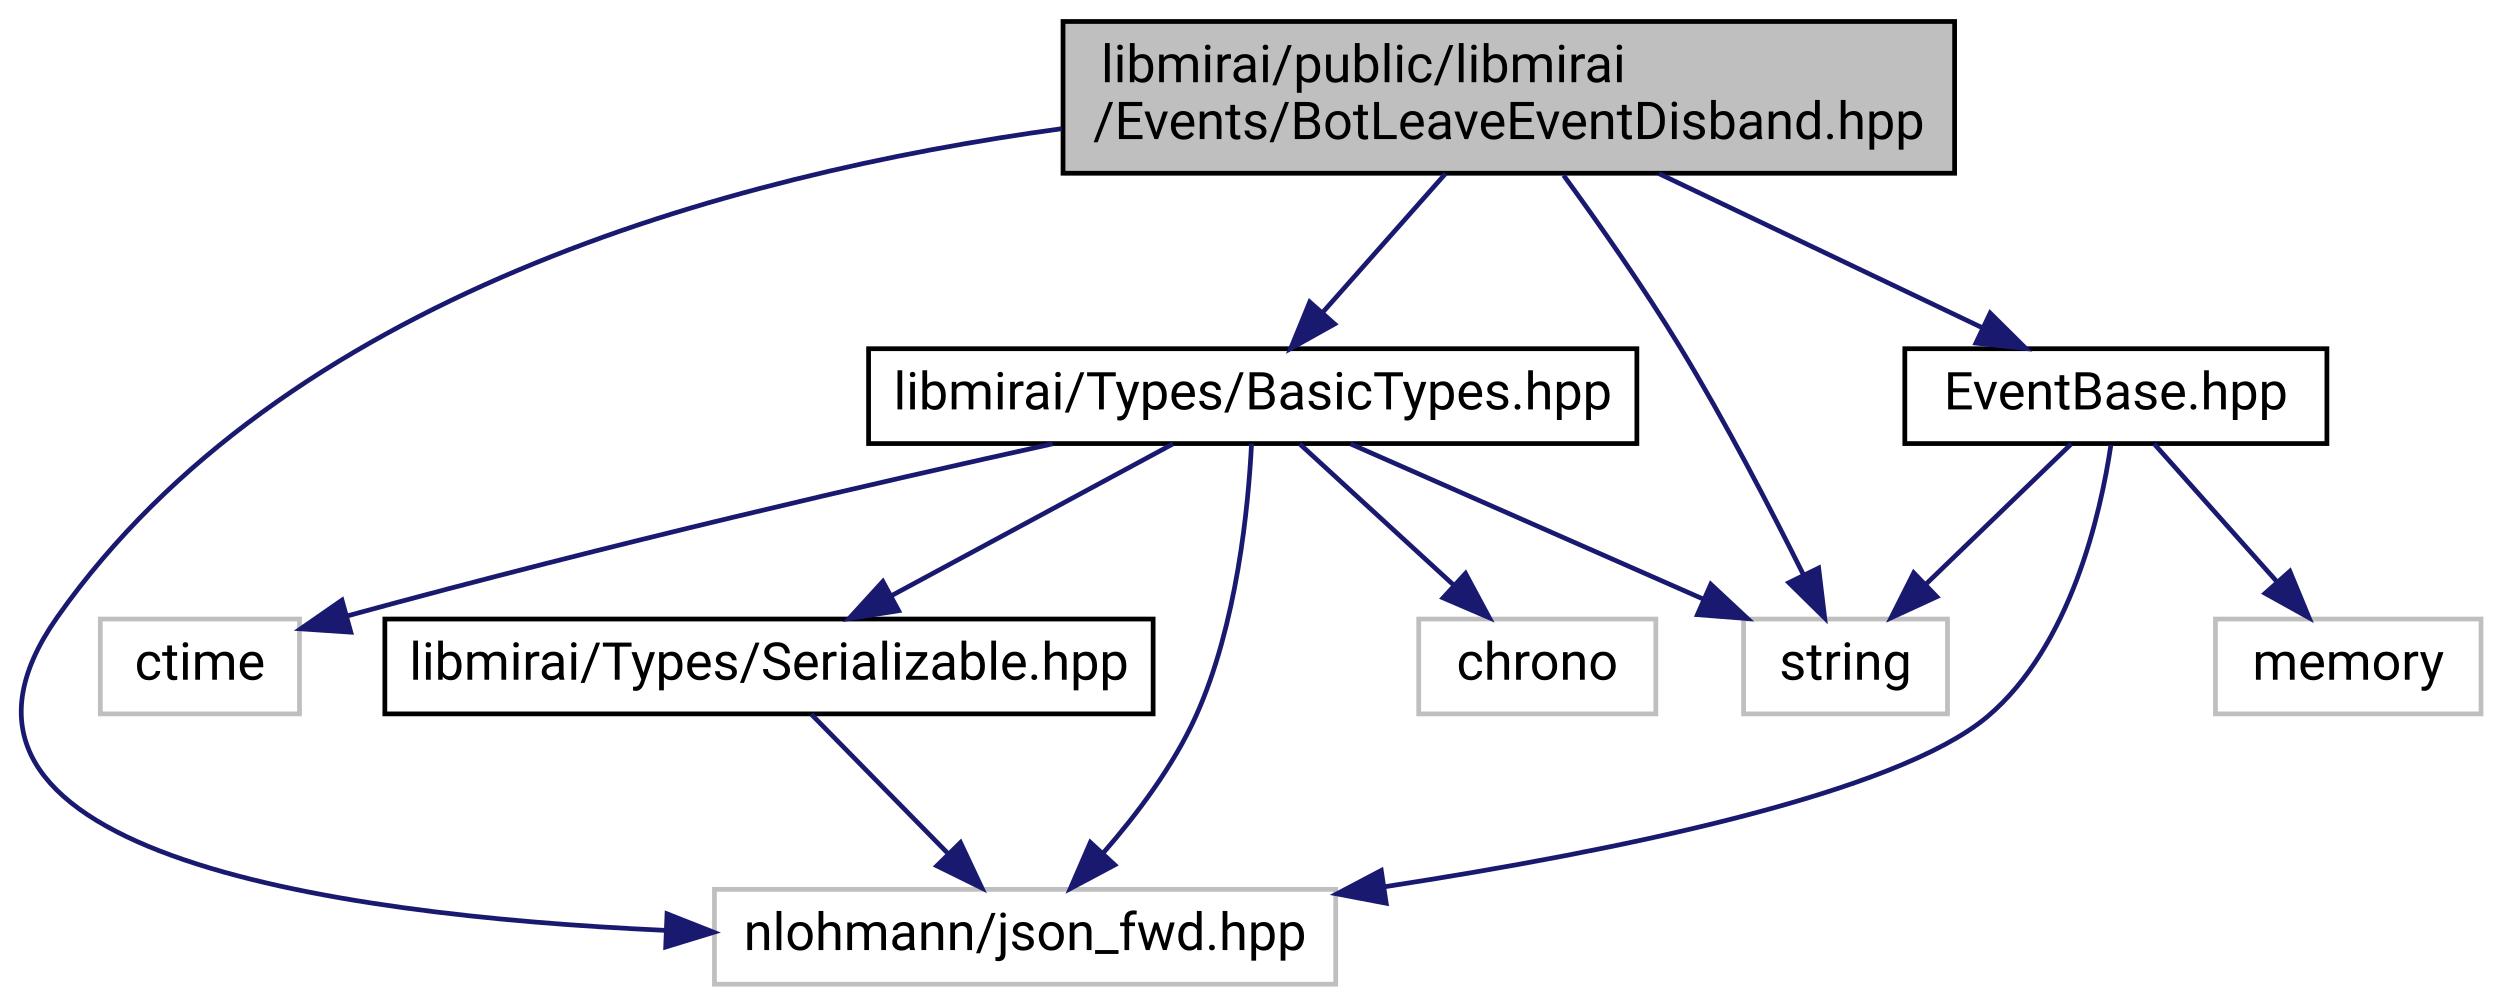
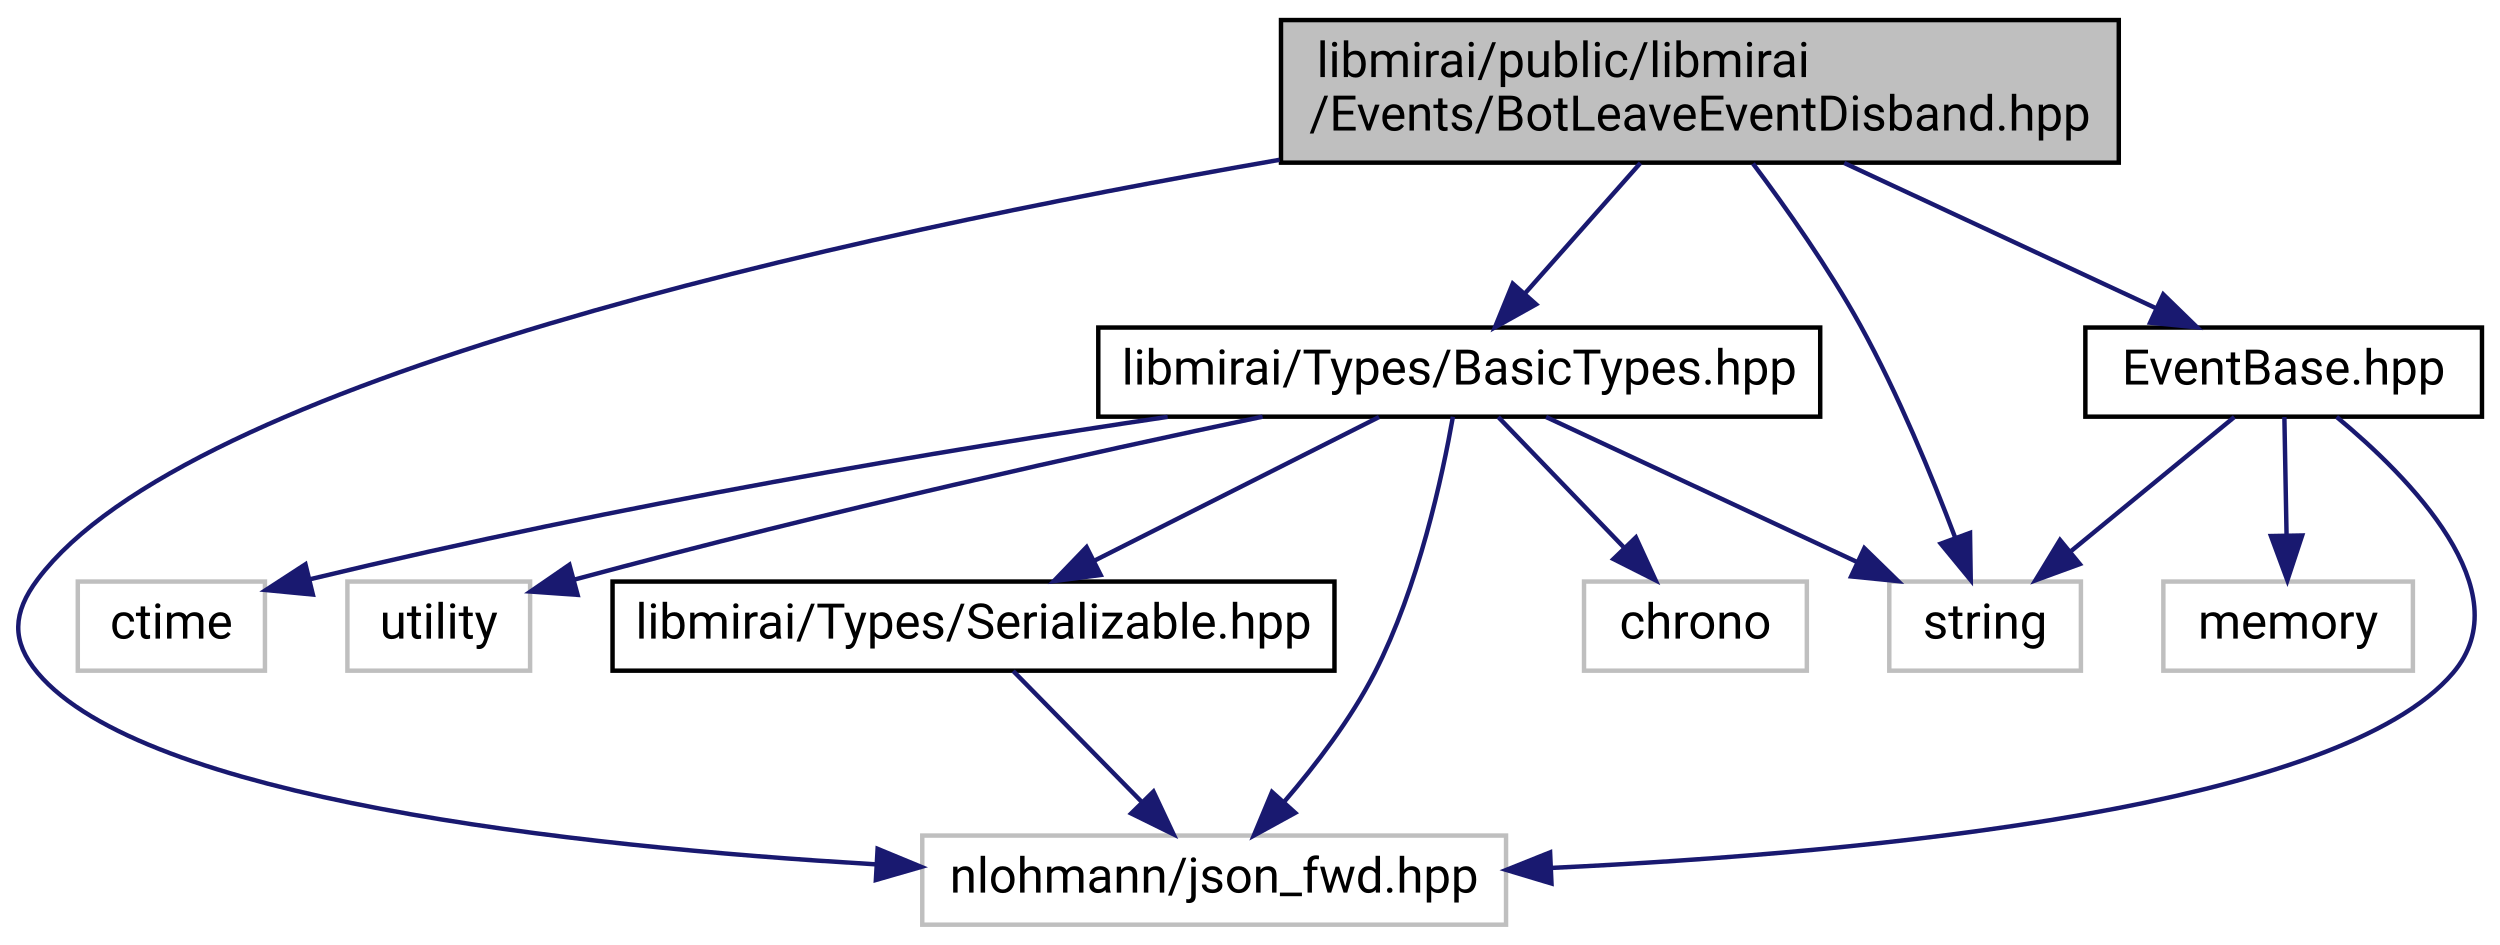
- <svg xmlns="http://www.w3.org/2000/svg" xmlns:xlink="http://www.w3.org/1999/xlink" width="527pt" height="212pt" viewBox="0.00 0.00 527.15 212.00">
+ <svg xmlns="http://www.w3.org/2000/svg" xmlns:xlink="http://www.w3.org/1999/xlink" width="561pt" height="212pt" viewBox="0.00 0.00 560.91 212.00">
  <g id="graph0" class="graph" transform="scale(1 1) rotate(0) translate(4 208)">
    <g id="node1" class="node">
      <g id="a_node1">
        <a xlink:title=" ">
-           <polygon fill="#bfbfbf" stroke="black" points="220.15,-171.5 220.15,-203.5 408.15,-203.5 408.15,-171.5 220.15,-171.5" />
-           <text text-anchor="start" x="228.15" y="-190.7" font-family="-apple-system, BlinkMacSystemFont, 'Segoe UI', Roboto, Oxygen, Ubuntu, Cantarell, 'Fira Sans', 'Droid Sans', 'Helvetica Neue', sans-serif" font-size="11.00">libmirai/public/libmirai</text>
-           <text text-anchor="middle" x="314.15" y="-178.7" font-family="-apple-system, BlinkMacSystemFont, 'Segoe UI', Roboto, Oxygen, Ubuntu, Cantarell, 'Fira Sans', 'Droid Sans', 'Helvetica Neue', sans-serif" font-size="11.00">/Events/BotLeaveEventDisband.hpp</text>
+           <polygon fill="#bfbfbf" stroke="black" points="283.41,-171.5 283.41,-203.5 471.41,-203.5 471.41,-171.5 283.41,-171.5" />
+           <text text-anchor="start" x="291.41" y="-190.7" font-family="-apple-system, BlinkMacSystemFont, 'Segoe UI', Roboto, Oxygen, Ubuntu, Cantarell, 'Fira Sans', 'Droid Sans', 'Helvetica Neue', sans-serif" font-size="11.00">libmirai/public/libmirai</text>
+           <text text-anchor="middle" x="377.41" y="-178.7" font-family="-apple-system, BlinkMacSystemFont, 'Segoe UI', Roboto, Oxygen, Ubuntu, Cantarell, 'Fira Sans', 'Droid Sans', 'Helvetica Neue', sans-serif" font-size="11.00">/Events/BotLeaveEventDisband.hpp</text>
        </a>
      </g>
    </g>
    <g id="node2" class="node">
      <g id="a_node2">
        <a xlink:title=" ">
-           <polygon fill="none" stroke="#bfbfbf" points="363.65,-57.5 363.65,-77.5 406.65,-77.5 406.65,-57.5 363.65,-57.5" />
-           <text text-anchor="middle" x="385.15" y="-64.7" font-family="-apple-system, BlinkMacSystemFont, 'Segoe UI', Roboto, Oxygen, Ubuntu, Cantarell, 'Fira Sans', 'Droid Sans', 'Helvetica Neue', sans-serif" font-size="11.00">string</text>
+           <polygon fill="none" stroke="#bfbfbf" points="419.91,-57.5 419.91,-77.5 462.91,-77.5 462.91,-57.5 419.91,-57.5" />
+           <text text-anchor="middle" x="441.41" y="-64.7" font-family="-apple-system, BlinkMacSystemFont, 'Segoe UI', Roboto, Oxygen, Ubuntu, Cantarell, 'Fira Sans', 'Droid Sans', 'Helvetica Neue', sans-serif" font-size="11.00">string</text>
        </a>
      </g>
    </g>
    <g id="edge1" class="edge">
-       <path fill="none" stroke="midnightblue" d="M325.7,-171.06C333.04,-161.01 342.54,-147.48 350.15,-135 359.78,-119.2 369.48,-100.49 376.22,-86.95" />
-       <polygon fill="midnightblue" stroke="midnightblue" points="379.48,-88.25 380.75,-77.74 373.2,-85.17 379.48,-88.25" />
+       <path fill="none" stroke="midnightblue" d="M389.33,-171.28C396.81,-161.31 406.34,-147.8 413.41,-135 421.91,-119.6 429.51,-101.08 434.64,-87.5" />
+       <polygon fill="midnightblue" stroke="midnightblue" points="438.03,-88.42 438.19,-77.82 431.46,-86 438.03,-88.42" />
    </g>
    <g id="node3" class="node">
      <g id="a_node3">
        <a xlink:title=" ">
-           <polygon fill="none" stroke="#bfbfbf" points="146.65,-0.5 146.65,-20.5 277.65,-20.5 277.65,-0.5 146.65,-0.5" />
-           <text text-anchor="middle" x="212.15" y="-7.7" font-family="-apple-system, BlinkMacSystemFont, 'Segoe UI', Roboto, Oxygen, Ubuntu, Cantarell, 'Fira Sans', 'Droid Sans', 'Helvetica Neue', sans-serif" font-size="11.00">nlohmann/json_fwd.hpp</text>
+           <polygon fill="none" stroke="#bfbfbf" points="202.91,-0.5 202.91,-20.5 333.91,-20.5 333.91,-0.5 202.91,-0.5" />
+           <text text-anchor="middle" x="268.41" y="-7.7" font-family="-apple-system, BlinkMacSystemFont, 'Segoe UI', Roboto, Oxygen, Ubuntu, Cantarell, 'Fira Sans', 'Droid Sans', 'Helvetica Neue', sans-serif" font-size="11.00">nlohmann/json_fwd.hpp</text>
        </a>
      </g>
    </g>
    <g id="edge2" class="edge">
-       <path fill="none" stroke="midnightblue" d="M219.88,-180.9C148.8,-171.14 55.71,-145.33 8.15,-78 -26.73,-28.63 64.58,-15.13 136.11,-11.86" />
-       <polygon fill="midnightblue" stroke="midnightblue" points="136.65,-15.34 146.5,-11.45 136.37,-8.35 136.65,-15.34" />
+       <path fill="none" stroke="midnightblue" d="M283.08,-172.14C183.99,-154.9 37.91,-122.63 4.41,-78 -1.2,-70.54 -1.61,-64.14 4.41,-57 28.11,-28.86 123.36,-18.12 192.66,-14.03" />
+       <polygon fill="midnightblue" stroke="midnightblue" points="192.89,-17.52 202.68,-13.47 192.5,-10.53 192.89,-17.52" />
    </g>
    <g id="node4" class="node">
      <g id="a_node4">
        <a xlink:href="BasicTypes_8hpp.html" target="_top" xlink:title=" ">
-           <polygon fill="none" stroke="black" points="179.15,-114.5 179.15,-134.5 341.15,-134.5 341.15,-114.5 179.15,-114.5" />
-           <text text-anchor="middle" x="260.15" y="-121.7" font-family="-apple-system, BlinkMacSystemFont, 'Segoe UI', Roboto, Oxygen, Ubuntu, Cantarell, 'Fira Sans', 'Droid Sans', 'Helvetica Neue', sans-serif" font-size="11.00">libmirai/Types/BasicTypes.hpp</text>
+           <polygon fill="none" stroke="black" points="242.41,-114.5 242.41,-134.5 404.41,-134.5 404.41,-114.5 242.41,-114.5" />
+           <text text-anchor="middle" x="323.41" y="-121.7" font-family="-apple-system, BlinkMacSystemFont, 'Segoe UI', Roboto, Oxygen, Ubuntu, Cantarell, 'Fira Sans', 'Droid Sans', 'Helvetica Neue', sans-serif" font-size="11.00">libmirai/Types/BasicTypes.hpp</text>
        </a>
      </g>
    </g>
    <g id="edge3" class="edge">
-       <path fill="none" stroke="midnightblue" d="M300.8,-171.42C292.96,-162.56 283.03,-151.35 274.95,-142.22" />
-       <polygon fill="midnightblue" stroke="midnightblue" points="277.41,-139.71 268.16,-134.55 272.17,-144.35 277.41,-139.71" />
+       <path fill="none" stroke="midnightblue" d="M364.06,-171.42C356.22,-162.56 346.29,-151.35 338.21,-142.22" />
+       <polygon fill="midnightblue" stroke="midnightblue" points="340.66,-139.71 331.42,-134.55 335.42,-144.35 340.66,-139.71" />
    </g>
-     <g id="node8" class="node">
-       <g id="a_node8">
+     <g id="node9" class="node">
+       <g id="a_node9">
        <a xlink:href="EventBase_8hpp.html" target="_top" xlink:title=" ">
-           <polygon fill="none" stroke="black" points="397.65,-114.5 397.65,-134.5 486.65,-134.5 486.65,-114.5 397.65,-114.5" />
-           <text text-anchor="middle" x="442.15" y="-121.7" font-family="-apple-system, BlinkMacSystemFont, 'Segoe UI', Roboto, Oxygen, Ubuntu, Cantarell, 'Fira Sans', 'Droid Sans', 'Helvetica Neue', sans-serif" font-size="11.00">EventBase.hpp</text>
+           <polygon fill="none" stroke="black" points="463.91,-114.5 463.91,-134.5 552.91,-134.5 552.91,-114.5 463.91,-114.5" />
+           <text text-anchor="middle" x="508.41" y="-121.7" font-family="-apple-system, BlinkMacSystemFont, 'Segoe UI', Roboto, Oxygen, Ubuntu, Cantarell, 'Fira Sans', 'Droid Sans', 'Helvetica Neue', sans-serif" font-size="11.00">EventBase.hpp</text>
        </a>
      </g>
    </g>
-     <g id="edge10" class="edge">
-       <path fill="none" stroke="midnightblue" d="M345.79,-171.42C366.66,-161.48 393.76,-148.56 413.9,-138.96" />
-       <polygon fill="midnightblue" stroke="midnightblue" points="415.65,-142.01 423.17,-134.55 412.64,-135.69 415.65,-142.01" />
+     <g id="edge11" class="edge">
+       <path fill="none" stroke="midnightblue" d="M409.79,-171.42C431.24,-161.43 459.13,-148.45 479.77,-138.83" />
+       <polygon fill="midnightblue" stroke="midnightblue" points="481.39,-141.94 488.98,-134.55 478.44,-135.59 481.39,-141.94" />
    </g>
    <g id="edge6" class="edge">
-       <path fill="none" stroke="midnightblue" d="M280.79,-114.42C301.06,-105.5 332.19,-91.8 355.18,-81.69" />
-       <polygon fill="midnightblue" stroke="midnightblue" points="356.74,-84.83 364.48,-77.6 353.92,-78.42 356.74,-84.83" />
+       <path fill="none" stroke="midnightblue" d="M342.89,-114.42C361.94,-105.54 391.15,-91.93 412.82,-81.82" />
+       <polygon fill="midnightblue" stroke="midnightblue" points="414.31,-84.99 421.89,-77.6 411.35,-78.65 414.31,-84.99" />
    </g>
-     <g id="edge7" class="edge">
-       <path fill="none" stroke="midnightblue" d="M259.9,-114.49C259.24,-101.3 256.84,-76.25 248.15,-57 243.41,-46.51 235.73,-36.31 228.68,-28.24" />
-       <polygon fill="midnightblue" stroke="midnightblue" points="231.05,-25.66 221.7,-20.68 225.91,-30.4 231.05,-25.66" />
+     <g id="edge8" class="edge">
+       <path fill="none" stroke="midnightblue" d="M321.99,-114.48C319.66,-101.3 314.27,-76.23 304.41,-57 299.09,-46.62 291.21,-36.32 284.19,-28.16" />
+       <polygon fill="midnightblue" stroke="midnightblue" points="286.6,-25.6 277.31,-20.5 281.39,-30.28 286.6,-25.6" />
    </g>
    <g id="node5" class="node">
      <g id="a_node5">
        <a xlink:title=" ">
-           <polygon fill="none" stroke="#bfbfbf" points="295.15,-57.5 295.15,-77.5 345.15,-77.5 345.15,-57.5 295.15,-57.5" />
-           <text text-anchor="middle" x="320.15" y="-64.7" font-family="-apple-system, BlinkMacSystemFont, 'Segoe UI', Roboto, Oxygen, Ubuntu, Cantarell, 'Fira Sans', 'Droid Sans', 'Helvetica Neue', sans-serif" font-size="11.00">chrono</text>
+           <polygon fill="none" stroke="#bfbfbf" points="351.41,-57.5 351.41,-77.5 401.41,-77.5 401.41,-57.5 351.41,-57.5" />
+           <text text-anchor="middle" x="376.41" y="-64.7" font-family="-apple-system, BlinkMacSystemFont, 'Segoe UI', Roboto, Oxygen, Ubuntu, Cantarell, 'Fira Sans', 'Droid Sans', 'Helvetica Neue', sans-serif" font-size="11.00">chrono</text>
        </a>
      </g>
    </g>
    <g id="edge4" class="edge">
-       <path fill="none" stroke="midnightblue" d="M270.06,-114.42C278.86,-106.35 291.94,-94.36 302.53,-84.65" />
-       <polygon fill="midnightblue" stroke="midnightblue" points="305.02,-87.12 310.03,-77.78 300.29,-81.96 305.02,-87.12" />
+       <path fill="none" stroke="midnightblue" d="M332.16,-114.42C339.79,-106.5 351.04,-94.82 360.29,-85.23" />
+       <polygon fill="midnightblue" stroke="midnightblue" points="363.05,-87.41 367.47,-77.78 358.01,-82.55 363.05,-87.41" />
    </g>
    <g id="node6" class="node">
      <g id="a_node6">
        <a xlink:title=" ">
-           <polygon fill="none" stroke="#bfbfbf" points="17.15,-57.5 17.15,-77.5 59.15,-77.5 59.15,-57.5 17.15,-57.5" />
-           <text text-anchor="middle" x="38.15" y="-64.7" font-family="-apple-system, BlinkMacSystemFont, 'Segoe UI', Roboto, Oxygen, Ubuntu, Cantarell, 'Fira Sans', 'Droid Sans', 'Helvetica Neue', sans-serif" font-size="11.00">ctime</text>
+           <polygon fill="none" stroke="#bfbfbf" points="13.41,-57.5 13.41,-77.5 55.41,-77.5 55.41,-57.5 13.41,-57.5" />
+           <text text-anchor="middle" x="34.41" y="-64.7" font-family="-apple-system, BlinkMacSystemFont, 'Segoe UI', Roboto, Oxygen, Ubuntu, Cantarell, 'Fira Sans', 'Droid Sans', 'Helvetica Neue', sans-serif" font-size="11.00">ctime</text>
        </a>
      </g>
    </g>
    <g id="edge5" class="edge">
-       <path fill="none" stroke="midnightblue" d="M217.97,-114.45C181.06,-106.31 125.79,-93.63 69.22,-78.16" />
-       <polygon fill="midnightblue" stroke="midnightblue" points="69.97,-74.73 59.4,-75.44 68.11,-81.48 69.97,-74.73" />
+       <path fill="none" stroke="midnightblue" d="M257.98,-114.46C207.68,-106.96 136.35,-95.1 65.59,-78.04" />
+       <polygon fill="midnightblue" stroke="midnightblue" points="66.16,-74.58 55.61,-75.6 64.5,-81.38 66.16,-74.58" />
    </g>
    <g id="node7" class="node">
      <g id="a_node7">
-         <a xlink:href="Serializable_8hpp.html" target="_top" xlink:title=" ">
-           <polygon fill="none" stroke="black" points="77.15,-57.5 77.15,-77.5 239.15,-77.5 239.15,-57.5 77.15,-57.5" />
-           <text text-anchor="middle" x="158.15" y="-64.7" font-family="-apple-system, BlinkMacSystemFont, 'Segoe UI', Roboto, Oxygen, Ubuntu, Cantarell, 'Fira Sans', 'Droid Sans', 'Helvetica Neue', sans-serif" font-size="11.00">libmirai/Types/Serializable.hpp</text>
+         <a xlink:title=" ">
+           <polygon fill="none" stroke="#bfbfbf" points="73.91,-57.5 73.91,-77.5 114.91,-77.5 114.91,-57.5 73.91,-57.5" />
+           <text text-anchor="middle" x="94.41" y="-64.7" font-family="-apple-system, BlinkMacSystemFont, 'Segoe UI', Roboto, Oxygen, Ubuntu, Cantarell, 'Fira Sans', 'Droid Sans', 'Helvetica Neue', sans-serif" font-size="11.00">utility</text>
        </a>
      </g>
    </g>
-     <g id="edge8" class="edge">
-       <path fill="none" stroke="midnightblue" d="M243.31,-114.42C227.14,-105.7 202.5,-92.41 183.87,-82.37" />
-       <polygon fill="midnightblue" stroke="midnightblue" points="185.48,-79.26 175.02,-77.6 182.16,-85.42 185.48,-79.26" />
+     <g id="edge7" class="edge">
+       <path fill="none" stroke="midnightblue" d="M279.28,-114.5C240.92,-106.42 183.67,-93.8 124.84,-77.94" />
+       <polygon fill="midnightblue" stroke="midnightblue" points="125.57,-74.51 115,-75.26 123.73,-81.27 125.57,-74.51" />
    </g>
-     <g id="edge9" class="edge">
-       <path fill="none" stroke="midnightblue" d="M167.07,-57.42C174.92,-49.42 186.53,-37.59 196.01,-27.94" />
-       <polygon fill="midnightblue" stroke="midnightblue" points="198.53,-30.37 203.04,-20.78 193.54,-25.46 198.53,-30.37" />
-     </g>
-     <g id="edge12" class="edge">
-       <path fill="none" stroke="midnightblue" d="M432.74,-114.42C424.45,-106.42 412.19,-94.59 402.19,-84.94" />
-       <polygon fill="midnightblue" stroke="midnightblue" points="404.39,-82.2 394.77,-77.78 399.53,-87.24 404.39,-82.2" />
-     </g>
-     <g id="edge13" class="edge">
-       <path fill="none" stroke="midnightblue" d="M441.1,-114.19C438.94,-99.69 432.64,-71.82 415.15,-57 395.91,-40.7 337.27,-28.65 287.93,-21.05" />
-       <polygon fill="midnightblue" stroke="midnightblue" points="288.29,-17.57 277.88,-19.55 287.25,-24.49 288.29,-17.57" />
-     </g>
-     <g id="node9" class="node">
-       <g id="a_node9">
-         <a xlink:title=" ">
-           <polygon fill="none" stroke="#bfbfbf" points="463.15,-57.5 463.15,-77.5 519.15,-77.5 519.15,-57.5 463.15,-57.5" />
-           <text text-anchor="middle" x="491.15" y="-64.7" font-family="-apple-system, BlinkMacSystemFont, 'Segoe UI', Roboto, Oxygen, Ubuntu, Cantarell, 'Fira Sans', 'Droid Sans', 'Helvetica Neue', sans-serif" font-size="11.00">memory</text>
+     <g id="node8" class="node">
+       <g id="a_node8">
+         <a xlink:href="Serializable_8hpp.html" target="_top" xlink:title=" ">
+           <polygon fill="none" stroke="black" points="133.41,-57.5 133.41,-77.5 295.41,-77.5 295.41,-57.5 133.41,-57.5" />
+           <text text-anchor="middle" x="214.41" y="-64.7" font-family="-apple-system, BlinkMacSystemFont, 'Segoe UI', Roboto, Oxygen, Ubuntu, Cantarell, 'Fira Sans', 'Droid Sans', 'Helvetica Neue', sans-serif" font-size="11.00">libmirai/Types/Serializable.hpp</text>
        </a>
      </g>
    </g>
-     <g id="edge11" class="edge">
-       <path fill="none" stroke="midnightblue" d="M450.24,-114.42C457.22,-106.58 467.49,-95.06 475.99,-85.51" />
-       <polygon fill="midnightblue" stroke="midnightblue" points="478.84,-87.57 482.88,-77.78 473.62,-82.92 478.84,-87.57" />
+     <g id="edge9" class="edge">
+       <path fill="none" stroke="midnightblue" d="M305.41,-114.42C288.05,-105.66 261.56,-92.29 241.62,-82.23" />
+       <polygon fill="midnightblue" stroke="midnightblue" points="242.94,-78.98 232.43,-77.6 239.78,-85.23 242.94,-78.98" />
+     </g>
+     <g id="edge10" class="edge">
+       <path fill="none" stroke="midnightblue" d="M223.32,-57.42C231.17,-49.42 242.79,-37.59 252.27,-27.94" />
+       <polygon fill="midnightblue" stroke="midnightblue" points="254.79,-30.37 259.3,-20.78 249.79,-25.46 254.79,-30.37" />
+     </g>
+     <g id="edge13" class="edge">
+       <path fill="none" stroke="midnightblue" d="M497.34,-114.42C487.41,-106.27 472.62,-94.12 460.74,-84.37" />
+       <polygon fill="midnightblue" stroke="midnightblue" points="462.66,-81.42 452.71,-77.78 458.22,-86.83 462.66,-81.42" />
+     </g>
+     <g id="edge14" class="edge">
+       <path fill="none" stroke="midnightblue" d="M520.29,-114.44C536.54,-100.99 561.99,-75.34 546.41,-57 520.89,-26.97 417.31,-16.71 344.08,-13.24" />
+       <polygon fill="midnightblue" stroke="midnightblue" points="344.11,-9.74 333.96,-12.79 343.8,-16.73 344.11,-9.74" />
+     </g>
+     <g id="node10" class="node">
+       <g id="a_node10">
+         <a xlink:title=" ">
+           <polygon fill="none" stroke="#bfbfbf" points="481.41,-57.5 481.41,-77.5 537.41,-77.5 537.41,-57.5 481.41,-57.5" />
+           <text text-anchor="middle" x="509.41" y="-64.7" font-family="-apple-system, BlinkMacSystemFont, 'Segoe UI', Roboto, Oxygen, Ubuntu, Cantarell, 'Fira Sans', 'Droid Sans', 'Helvetica Neue', sans-serif" font-size="11.00">memory</text>
+         </a>
+       </g>
+     </g>
+     <g id="edge12" class="edge">
+       <path fill="none" stroke="midnightblue" d="M508.57,-114.42C508.7,-107.22 508.89,-96.9 509.06,-87.86" />
+       <polygon fill="midnightblue" stroke="midnightblue" points="512.56,-87.84 509.24,-77.78 505.56,-87.71 512.56,-87.84" />
    </g>
  </g>
</svg>
